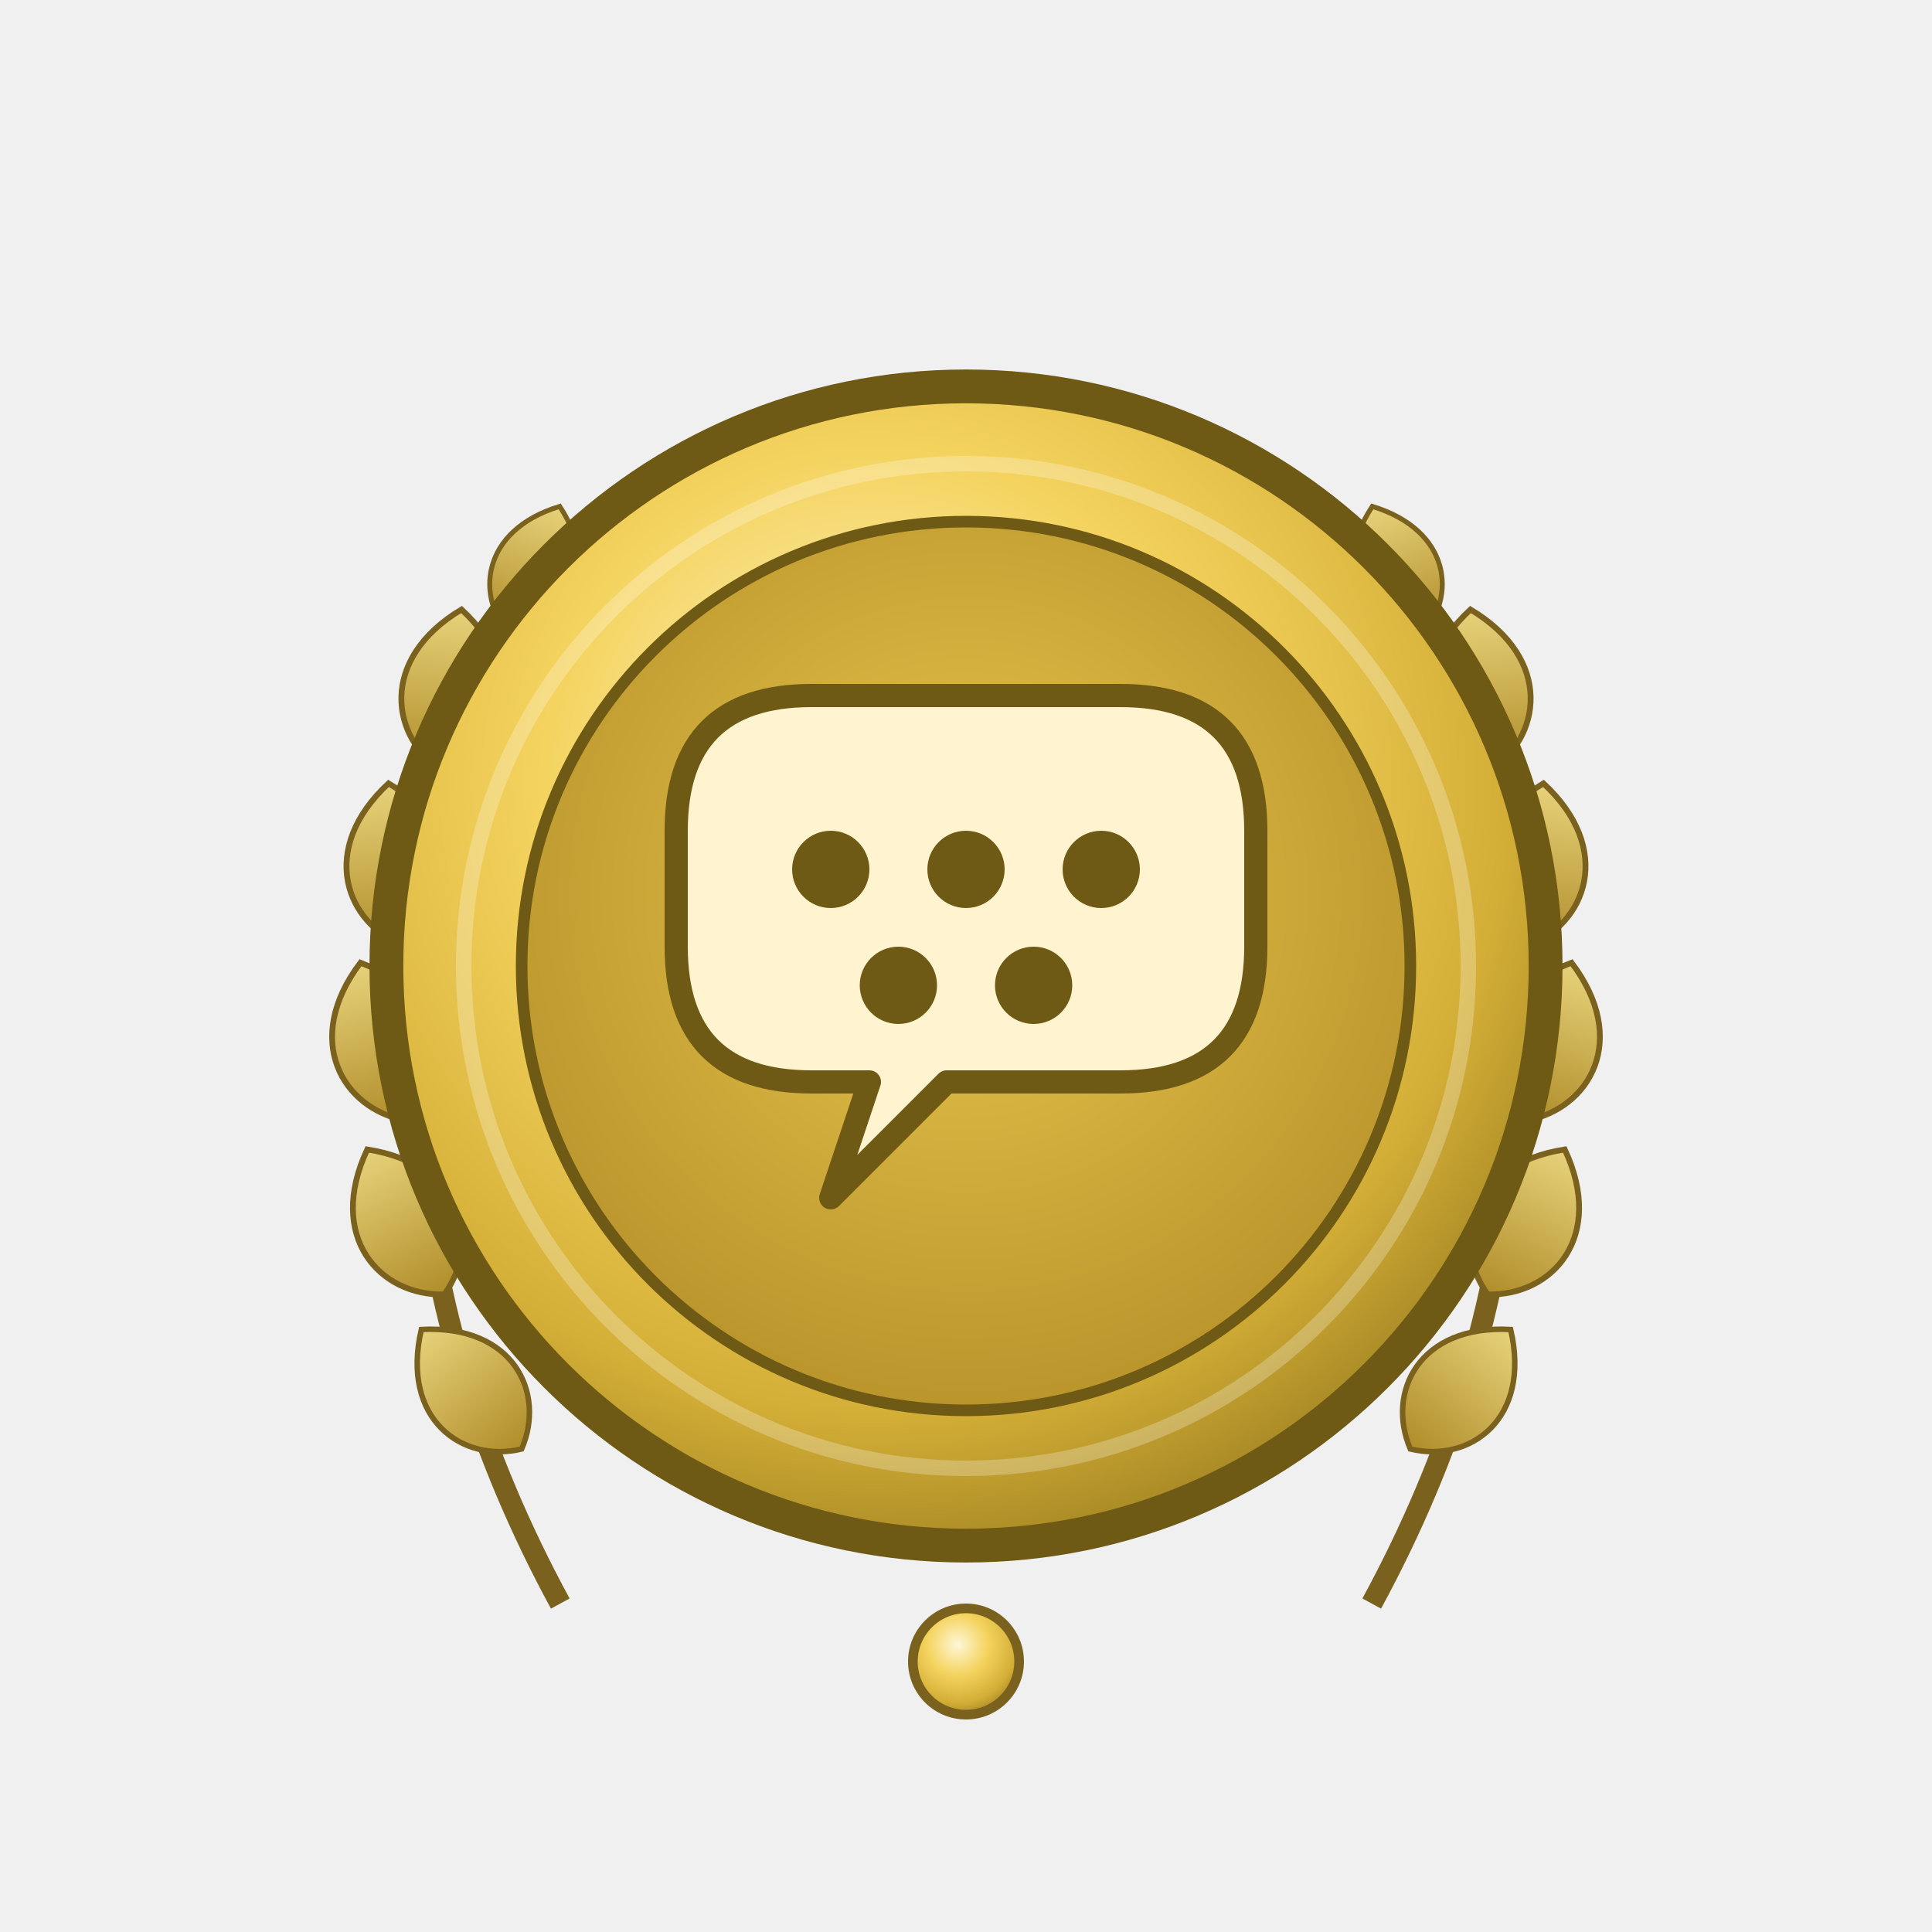
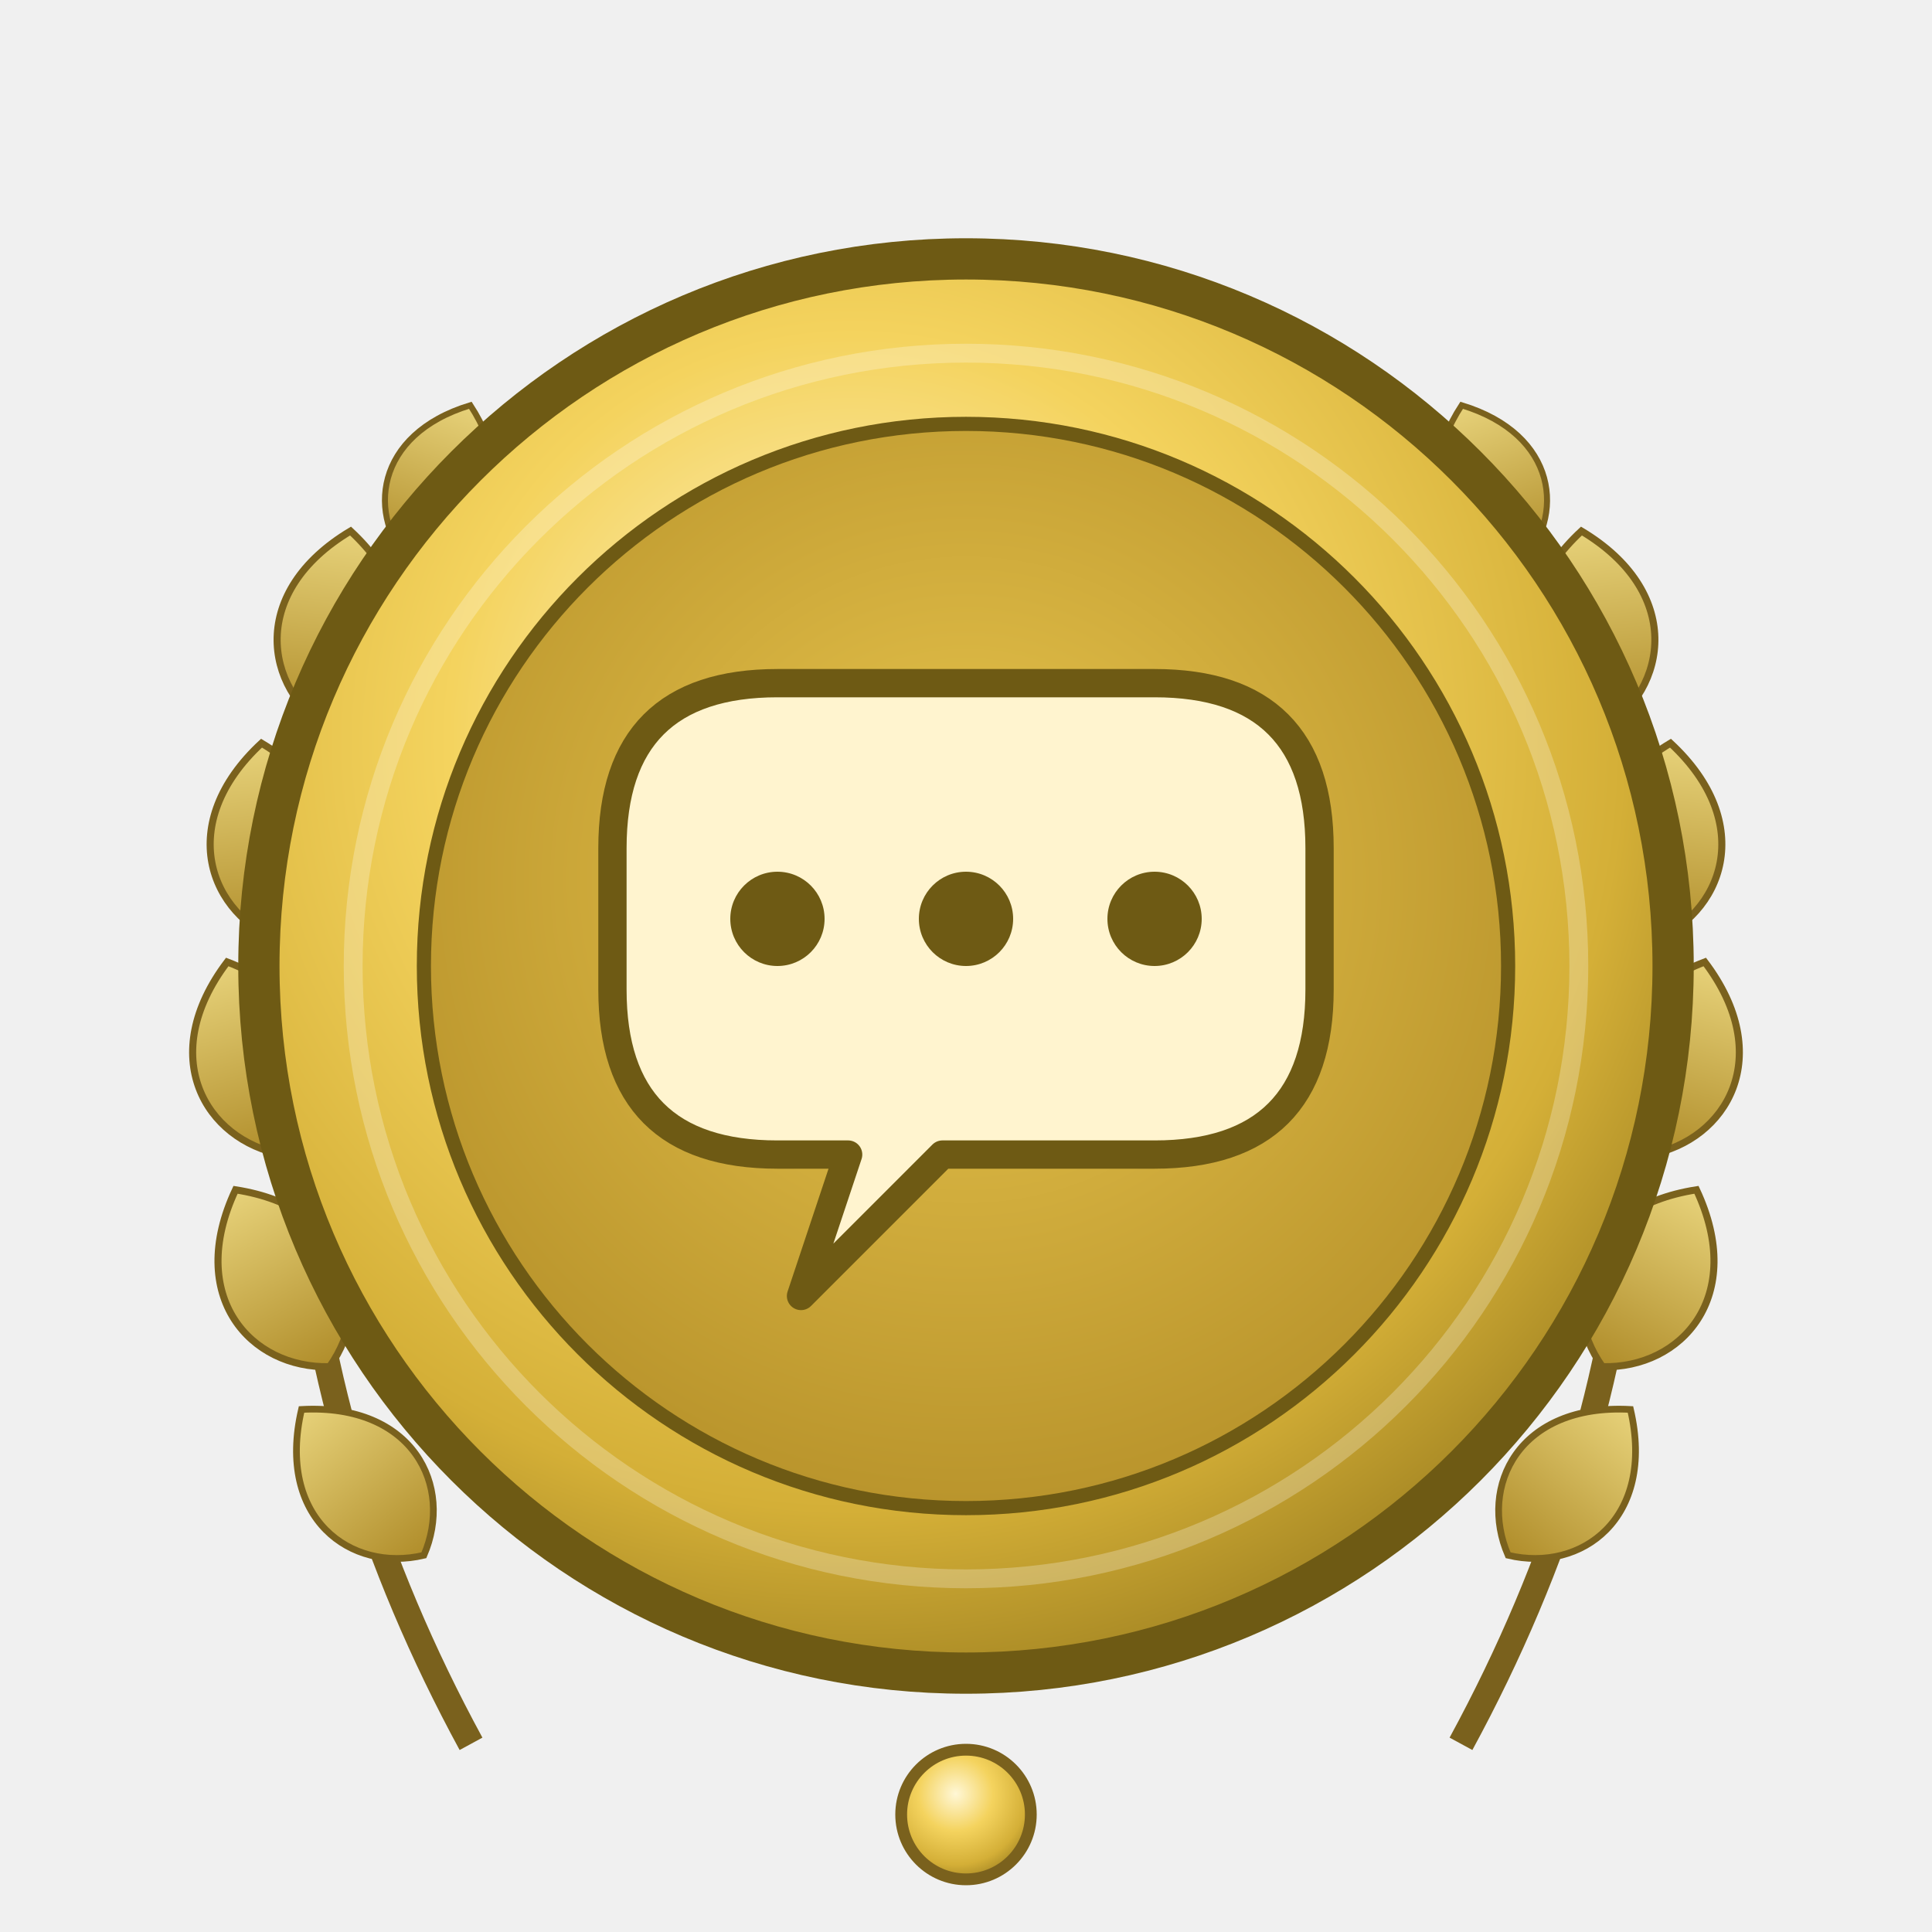
<svg xmlns="http://www.w3.org/2000/svg" viewBox="0 0 200 200" width="200" height="200" role="img" aria-label="Досягнення: Spam Master (рівень: золото)">
  <defs>
    <radialGradient id="metal" cx="42%" cy="34%" r="72%">
      <stop offset="0%" stop-color="#fff7d6" />
      <stop offset="40%" stop-color="#f4d35e" />
      <stop offset="76%" stop-color="#d4af37" />
      <stop offset="100%" stop-color="#9a7d1f" />
    </radialGradient>
    <radialGradient id="field" cx="50%" cy="42%" r="60%">
      <stop offset="0%" stop-color="#e9c64e" />
      <stop offset="100%" stop-color="#b8932b" />
    </radialGradient>
    <linearGradient id="leaf" x1="0" y1="0" x2="0" y2="1">
      <stop offset="0%" stop-color="#e7d27a" />
      <stop offset="100%" stop-color="#b08d2a" />
    </linearGradient>
    <path id="lf" d="M0,0 C 6,-3 8,-11 0,-17 C -8,-11 -6,-3 0,0 Z" />
  </defs>
-   <g id="wreath-l" fill="url(#leaf)" stroke="#7a611d" stroke-width="0.6">
-     <path d="M58,166 Q 33,120 50,68" fill="none" stroke="#7a611d" stroke-width="2.2" />
-     <use href="#lf" transform="translate(54,150) rotate(-40) scale(0.95)" />
-     <use href="#lf" transform="translate(46,134) rotate(-28)" />
-     <use href="#lf" transform="translate(42,116) rotate(-16)" />
-     <use href="#lf" transform="translate(42,98) rotate(-6)" />
-     <use href="#lf" transform="translate(46,80) rotate(6)" />
-     <use href="#lf" transform="translate(53,66) rotate(20) scale(0.85)" />
+   <g transform="translate(100 100) scale(1.22) translate(-100 -100)">
+     <g id="wreath-l" fill="url(#leaf)" stroke="#7a611d" stroke-width="0.6">
+       <path d="M58,166 Q 33,120 50,68" fill="none" stroke="#7a611d" stroke-width="2.2" />
+       <use href="#lf" transform="translate(54,150) rotate(-40) scale(0.95)" />
+       <use href="#lf" transform="translate(46,134) rotate(-28)" />
+       <use href="#lf" transform="translate(42,116) rotate(-16)" />
+       <use href="#lf" transform="translate(42,98) rotate(-6)" />
+       <use href="#lf" transform="translate(46,80) rotate(6)" />
+       <use href="#lf" transform="translate(53,66) rotate(20) scale(0.85)" />
+     </g>
+     <use href="#wreath-l" transform="matrix(-1 0 0 1 200 0)" />
+     <circle cx="100" cy="172" r="5.5" fill="url(#metal)" stroke="#7a611d" stroke-width="1" />
+     <circle cx="100" cy="100" r="60" fill="url(#metal)" />
+     <circle cx="100" cy="100" r="60" fill="none" stroke="#6e5a14" stroke-width="3.5" />
+     <circle cx="100" cy="100" r="52" fill="none" stroke="#ffffff" stroke-opacity="0.25" stroke-width="1.6" />
+     <circle cx="100" cy="100" r="46" fill="url(#field)" stroke="#6e5a14" stroke-width="1.2" />
+     <path d="M84,76 H116 Q130,76 130,90 V102 Q130,116 116,116 H98 L86,128 L90,116 H84 Q70,116 70,102 V90 Q70,76 84,76 Z" fill="#fff4cf" stroke="#6e5a14" stroke-width="2.4" stroke-linejoin="round" />
+     <circle cx="84" cy="96" r="4" fill="#6e5a14" />
+     <circle cx="100" cy="96" r="4" fill="#6e5a14" />
+     <circle cx="116" cy="96" r="4" fill="#6e5a14" />
  </g>
-   <use href="#wreath-l" transform="matrix(-1 0 0 1 200 0)" />
-   <circle cx="100" cy="172" r="5.5" fill="url(#metal)" stroke="#7a611d" stroke-width="1" />
-   <circle cx="100" cy="100" r="60" fill="url(#metal)" />
-   <circle cx="100" cy="100" r="60" fill="none" stroke="#6e5a14" stroke-width="3.5" />
-   <circle cx="100" cy="100" r="52" fill="none" stroke="#ffffff" stroke-opacity="0.25" stroke-width="1.6" />
-   <circle cx="100" cy="100" r="46" fill="url(#field)" stroke="#6e5a14" stroke-width="1.2" />
-   <path d="M84,72 H116 Q130,72 130,86 V98 Q130,112 116,112 H98 L86,124 L90,112 H84 Q70,112 70,98 V86 Q70,72 84,72 Z" fill="#fff4cf" stroke="#6e5a14" stroke-width="2.4" stroke-linejoin="round" />
-   <circle cx="86" cy="90" r="4" fill="#6e5a14" />
-   <circle cx="100" cy="90" r="4" fill="#6e5a14" />
-   <circle cx="114" cy="90" r="4" fill="#6e5a14" />
-   <circle cx="93" cy="102" r="4" fill="#6e5a14" />
-   <circle cx="107" cy="102" r="4" fill="#6e5a14" />
</svg>
